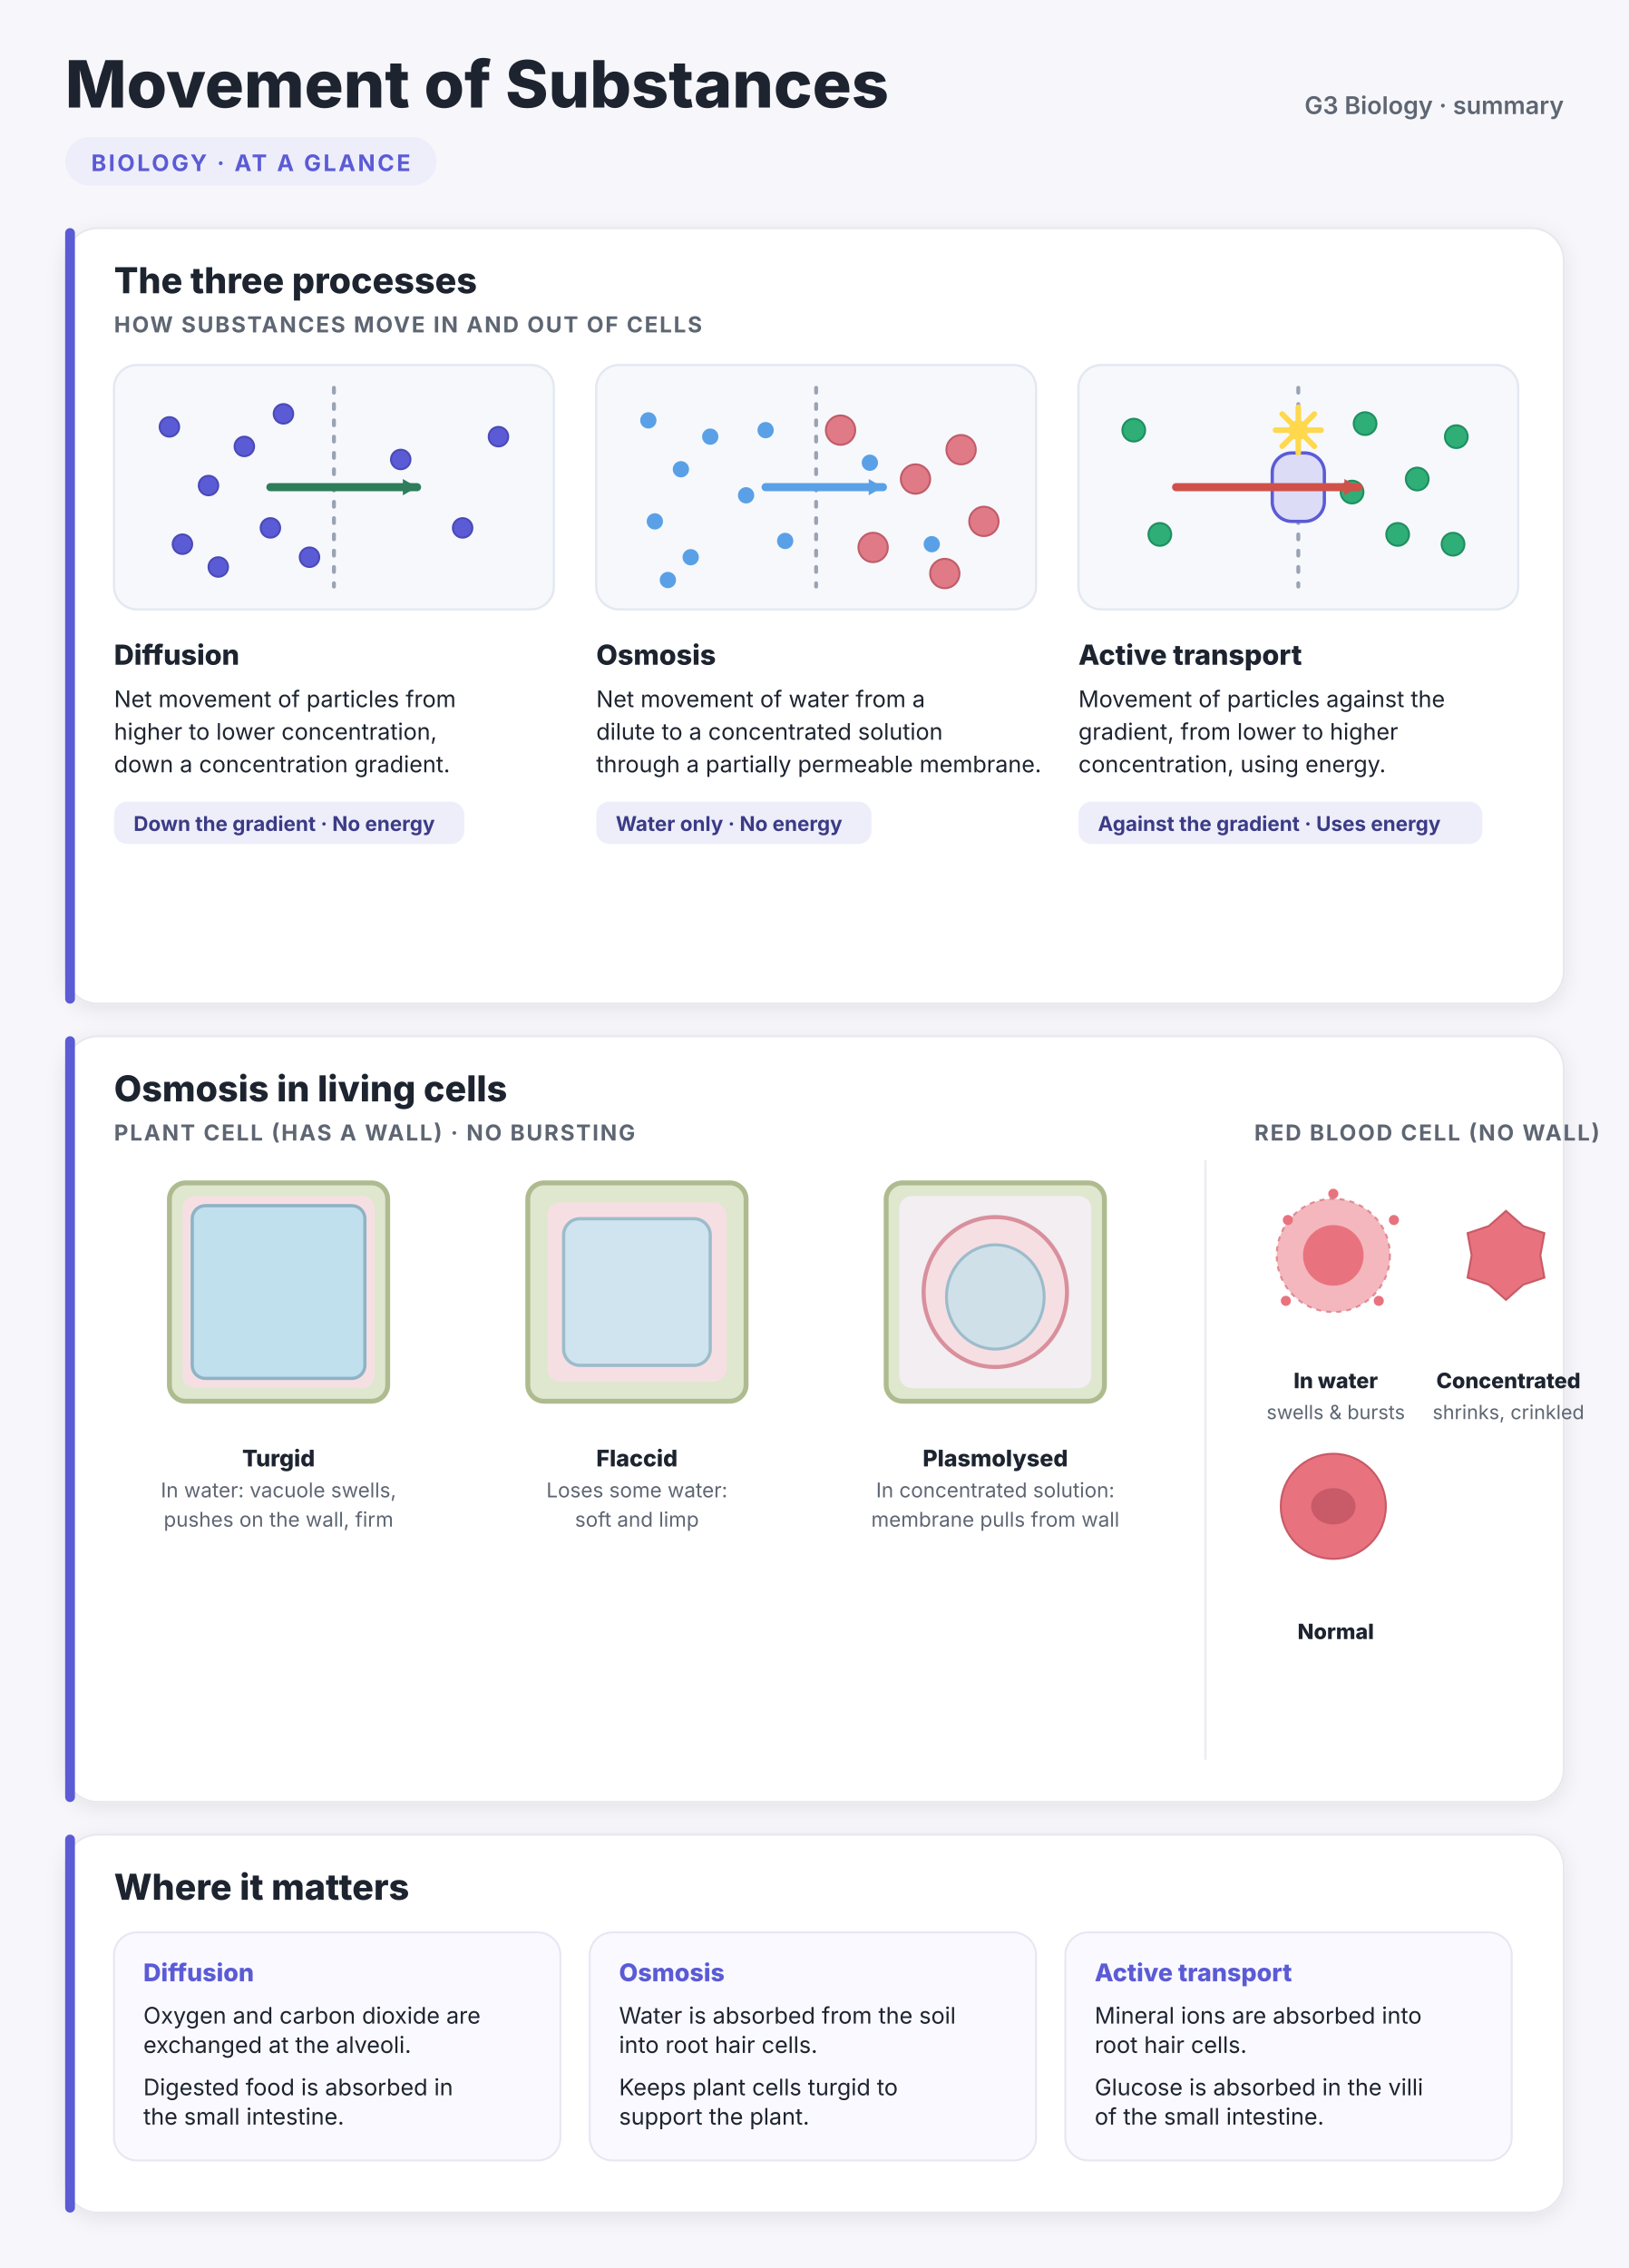
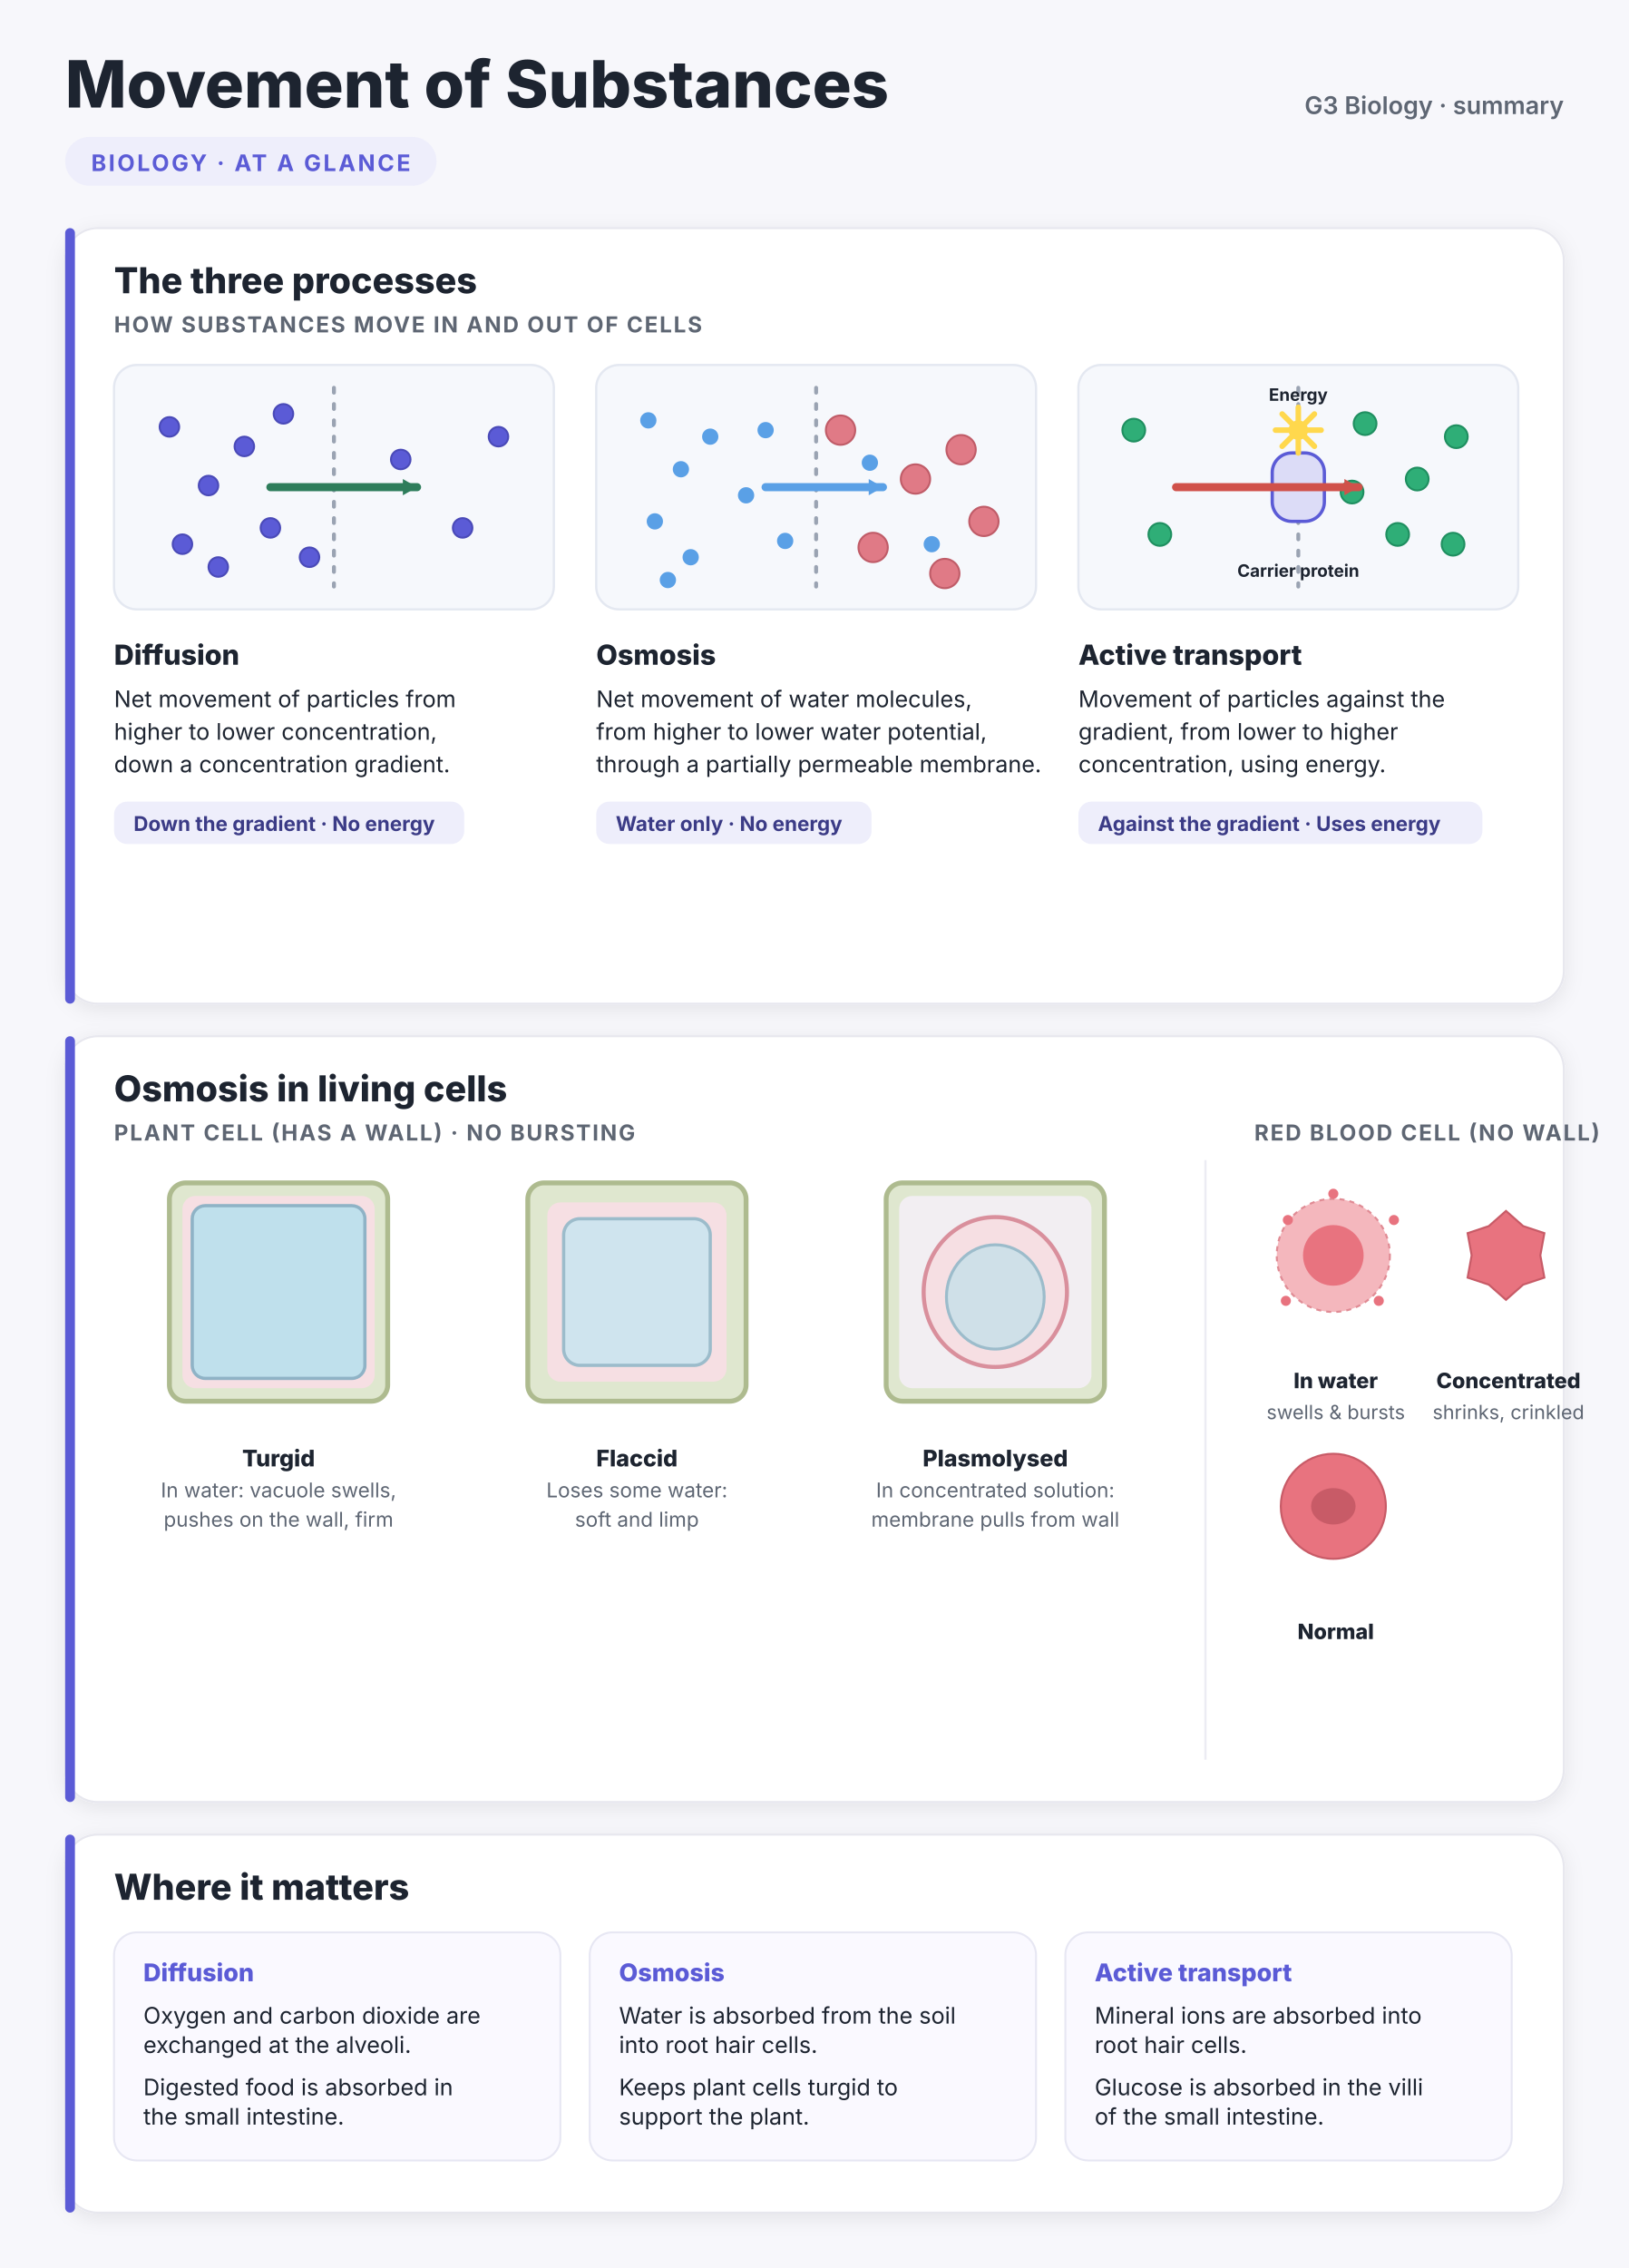
<svg xmlns="http://www.w3.org/2000/svg" viewBox="0 0 1000 1392" font-family="Inter, system-ui, -apple-system, 'Segoe UI', Roboto, sans-serif">
  <defs>
    <filter id="soft" x="-20%" y="-20%" width="140%" height="140%">
      <feDropShadow dx="0" dy="3" stdDeviation="6" flood-color="#1d2430" flood-opacity="0.08" />
    </filter>
    <style>
  .card{fill:#ffffff;stroke:#e7e7ee;stroke-width:1.2;filter:url(#soft)}
  .sect{font-size:22px;font-weight:800;fill:#1d2430}
  .sub{font-size:13.5px;font-weight:700;fill:#5e6673;letter-spacing:1.0px}
  .ink{fill:#1d2430}.ink2{fill:#5e6673}.body{font-size:15px;font-weight:500;fill:#1d2430}
 </style>
  </defs>
  <rect width="1000" height="1392" fill="#f7f7fb" />
  <text x="40" y="66" font-size="40" font-weight="800" fill="#1d2430">Movement of Substances</text>
  <rect x="40" y="84" width="228" height="30" rx="15" fill="#eeeefb" />
  <text x="56" y="105" font-size="14" font-weight="700" fill="#5b5bd6" letter-spacing="1.4">BIOLOGY · AT A GLANCE</text>
  <text x="960" y="70" text-anchor="end" font-size="15" font-weight="600" fill="#5e6673">G3 Biology · summary</text>
  <rect x="40" y="140" width="920" height="476" rx="20" class="card" />
  <rect x="40" y="140" width="6" height="476" rx="3" fill="#5b5bd6" />
  <text x="70" y="180" class="sect">The three processes</text>
  <text x="70" y="204" class="sub">HOW SUBSTANCES MOVE IN AND OUT OF CELLS</text>
  <g transform="translate(70,224)">
    <rect x="0" y="0" width="270" height="150" rx="14" fill="#f6f8fc" stroke="#e4e8f1" stroke-width="1.4" />
    <line x1="135.0" y1="14" x2="135.0" y2="136" stroke="#9aa3b2" stroke-width="2.4" stroke-dasharray="3,7" stroke-linecap="round" />
    <circle cx="34" cy="38" r="6" fill="#5b5bd6" stroke="#4a4ab8" stroke-width="1.2" />
    <circle cx="58" cy="74" r="6" fill="#5b5bd6" stroke="#4a4ab8" stroke-width="1.2" />
    <circle cx="42" cy="110" r="6" fill="#5b5bd6" stroke="#4a4ab8" stroke-width="1.2" />
    <circle cx="80" cy="50" r="6" fill="#5b5bd6" stroke="#4a4ab8" stroke-width="1.2" />
    <circle cx="96" cy="100" r="6" fill="#5b5bd6" stroke="#4a4ab8" stroke-width="1.2" />
    <circle cx="64" cy="124" r="6" fill="#5b5bd6" stroke="#4a4ab8" stroke-width="1.2" />
    <circle cx="104" cy="30" r="6" fill="#5b5bd6" stroke="#4a4ab8" stroke-width="1.2" />
    <circle cx="120" cy="118" r="6" fill="#5b5bd6" stroke="#4a4ab8" stroke-width="1.2" />
    <circle cx="176" cy="58" r="6" fill="#5b5bd6" stroke="#4a4ab8" stroke-width="1.2" />
    <circle cx="214" cy="100" r="6" fill="#5b5bd6" stroke="#4a4ab8" stroke-width="1.2" />
    <circle cx="236" cy="44" r="6" fill="#5b5bd6" stroke="#4a4ab8" stroke-width="1.2" />
    <line x1="96" y1="75.0" x2="186" y2="75.0" stroke="#2e7d5b" stroke-width="5" stroke-linecap="round" />
    <path d="M186.0,75.0 L177.3,80.0 L177.3,70.0 Z" fill="#2e7d5b" />
  </g>
  <g transform="translate(366,224)">
    <rect x="0" y="0" width="270" height="150" rx="14" fill="#f6f8fc" stroke="#e4e8f1" stroke-width="1.4" />
    <line x1="135.0" y1="14" x2="135.0" y2="136" stroke="#9aa3b2" stroke-width="2.4" stroke-dasharray="3,7" stroke-linecap="round" />
    <circle cx="32" cy="34" r="5" fill="#5aa0e6" />
    <circle cx="52" cy="64" r="5" fill="#5aa0e6" />
    <circle cx="36" cy="96" r="5" fill="#5aa0e6" />
    <circle cx="70" cy="44" r="5" fill="#5aa0e6" />
    <circle cx="58" cy="118" r="5" fill="#5aa0e6" />
    <circle cx="92" cy="80" r="5" fill="#5aa0e6" />
    <circle cx="104" cy="40" r="5" fill="#5aa0e6" />
    <circle cx="116" cy="108" r="5" fill="#5aa0e6" />
    <circle cx="44" cy="132" r="5" fill="#5aa0e6" />
    <circle cx="168" cy="60" r="5" fill="#5aa0e6" />
    <circle cx="206" cy="110" r="5" fill="#5aa0e6" />
    <circle cx="150" cy="40" r="9" fill="#e07a86" stroke="#c05c68" stroke-width="1.2" />
    <circle cx="224" cy="52" r="9" fill="#e07a86" stroke="#c05c68" stroke-width="1.2" />
    <circle cx="238" cy="96" r="9" fill="#e07a86" stroke="#c05c68" stroke-width="1.2" />
    <circle cx="196" cy="70" r="9" fill="#e07a86" stroke="#c05c68" stroke-width="1.2" />
    <circle cx="214" cy="128" r="9" fill="#e07a86" stroke="#c05c68" stroke-width="1.2" />
    <circle cx="170" cy="112" r="9" fill="#e07a86" stroke="#c05c68" stroke-width="1.2" />
    <line x1="104" y1="75.0" x2="176" y2="75.0" stroke="#5aa0e6" stroke-width="5" stroke-linecap="round" />
    <path d="M176.0,75.0 L167.3,80.0 L167.3,70.0 Z" fill="#5aa0e6" />
  </g>
  <g transform="translate(662,224)">
    <rect x="0" y="0" width="270" height="150" rx="14" fill="#f6f8fc" stroke="#e4e8f1" stroke-width="1.4" />
    <line x1="135.0" y1="14" x2="135.0" y2="136" stroke="#9aa3b2" stroke-width="2.4" stroke-dasharray="3,7" stroke-linecap="round" />
    <rect x="119.0" y="54" width="32" height="42" rx="12" fill="#dcdcf7" stroke="#5b5bd6" stroke-width="2" />
    <circle cx="34" cy="40" r="7" fill="#2fae77" stroke="#1f8f60" stroke-width="1.2" />
    <circle cx="50" cy="104" r="7" fill="#2fae77" stroke="#1f8f60" stroke-width="1.2" />
    <circle cx="176" cy="36" r="7" fill="#2fae77" stroke="#1f8f60" stroke-width="1.2" />
    <circle cx="208" cy="70" r="7" fill="#2fae77" stroke="#1f8f60" stroke-width="1.2" />
    <circle cx="232" cy="44" r="7" fill="#2fae77" stroke="#1f8f60" stroke-width="1.2" />
    <circle cx="196" cy="104" r="7" fill="#2fae77" stroke="#1f8f60" stroke-width="1.2" />
    <circle cx="230" cy="110" r="7" fill="#2fae77" stroke="#1f8f60" stroke-width="1.2" />
    <circle cx="168" cy="78" r="7" fill="#2fae77" stroke="#1f8f60" stroke-width="1.2" />
    <line x1="60" y1="75.0" x2="172" y2="75.0" stroke="#d0514a" stroke-width="5" stroke-linecap="round" />
    <path d="M172.0,75.0 L163.3,80.0 L163.3,70.0 Z" fill="#d0514a" />
    <circle cx="135.0" cy="40" r="6" fill="#ffd84d" />
    <line x1="135.0" y1="40" x2="149.0" y2="40.0" stroke="#ffd84d" stroke-width="3.4" stroke-linecap="round" />
    <line x1="135.0" y1="40" x2="144.899" y2="49.899" stroke="#ffd84d" stroke-width="3.4" stroke-linecap="round" />
    <line x1="135.0" y1="40" x2="135.0" y2="54.0" stroke="#ffd84d" stroke-width="3.4" stroke-linecap="round" />
    <line x1="135.0" y1="40" x2="125.101" y2="49.899" stroke="#ffd84d" stroke-width="3.4" stroke-linecap="round" />
    <line x1="135.0" y1="40" x2="121.0" y2="40.0" stroke="#ffd84d" stroke-width="3.4" stroke-linecap="round" />
    <line x1="135.0" y1="40" x2="125.101" y2="30.101" stroke="#ffd84d" stroke-width="3.4" stroke-linecap="round" />
    <line x1="135.0" y1="40" x2="135.0" y2="26.0" stroke="#ffd84d" stroke-width="3.4" stroke-linecap="round" />
    <line x1="135.0" y1="40" x2="144.899" y2="30.101" stroke="#ffd84d" stroke-width="3.4" stroke-linecap="round" />
+     <text x="135.0" y="22" text-anchor="middle" font-size="10.5" font-weight="700" fill="#1d2430">Energy</text>
+     <text x="135.0" y="130" text-anchor="middle" font-size="10.5" font-weight="700" fill="#1d2430">Carrier protein</text>
  </g>
  <text x="70" y="408" font-size="17" font-weight="800" fill="#1d2430">Diffusion</text>
  <text x="70" y="434" font-size="14" fill="#1d2430">Net movement of particles from</text>
  <text x="70" y="454" font-size="14" fill="#1d2430">higher to lower concentration,</text>
  <text x="70" y="474" font-size="14" fill="#1d2430">down a concentration gradient.</text>
  <rect x="70" y="492" width="215" height="26" rx="8" fill="#eeeefb" />
  <text x="82" y="510" font-size="12.5" font-weight="700" fill="#3b3b86">Down the gradient · No energy</text>
  <text x="366" y="408" font-size="17" font-weight="800" fill="#1d2430">Osmosis</text>
-   <text x="366" y="434" font-size="14" fill="#1d2430">Net movement of water from a</text>
-   <text x="366" y="454" font-size="14" fill="#1d2430">dilute to a concentrated solution</text>
+   <text x="366" y="434" font-size="14" fill="#1d2430">Net movement of water molecules,</text>
+   <text x="366" y="454" font-size="14" fill="#1d2430">from higher to lower water potential,</text>
  <text x="366" y="474" font-size="14" fill="#1d2430">through a partially permeable membrane.</text>
  <rect x="366" y="492" width="169" height="26" rx="8" fill="#eeeefb" />
  <text x="378" y="510" font-size="12.5" font-weight="700" fill="#3b3b86">Water only · No energy</text>
  <text x="662" y="408" font-size="17" font-weight="800" fill="#1d2430">Active transport</text>
  <text x="662" y="434" font-size="14" fill="#1d2430">Movement of particles against the</text>
  <text x="662" y="454" font-size="14" fill="#1d2430">gradient, from lower to higher</text>
  <text x="662" y="474" font-size="14" fill="#1d2430">concentration, using energy.</text>
  <rect x="662" y="492" width="248" height="26" rx="8" fill="#eeeefb" />
  <text x="674" y="510" font-size="12.5" font-weight="700" fill="#3b3b86">Against the gradient · Uses energy</text>
  <rect x="40" y="636" width="920" height="470" rx="20" class="card" />
  <rect x="40" y="636" width="6" height="470" rx="3" fill="#5b5bd6" />
  <text x="70" y="676" class="sect">Osmosis in living cells</text>
  <text x="70" y="700" class="sub">PLANT CELL (HAS A WALL) · NO BURSTING</text>
  <g transform="translate(96,718)">
    <rect x="8" y="8" width="134" height="134" rx="10" fill="#dfe7cf" stroke="#aebb8f" stroke-width="3" />
    <rect x="16" y="16" width="118" height="118" rx="8" fill="#f6dfe3" />
    <rect x="22" y="22" width="106" height="106" rx="8" fill="#bfe0ec" stroke="#8fb3c6" stroke-width="2" />
  </g>
  <text x="171" y="900" text-anchor="middle" font-size="14" font-weight="800" fill="#1d2430">Turgid</text>
  <text x="171" y="919" text-anchor="middle" font-size="12.5" fill="#5e6673">In water: vacuole swells,</text>
  <text x="171" y="937" text-anchor="middle" font-size="12.5" fill="#5e6673">pushes on the wall, firm</text>
  <g transform="translate(316,718)">
    <rect x="8" y="8" width="134" height="134" rx="10" fill="#dfe7cf" stroke="#aebb8f" stroke-width="3" />
    <rect x="20" y="20" width="110" height="110" rx="8" fill="#f6dfe3" />
    <rect x="30" y="30" width="90" height="90" rx="10" fill="#cfe4ee" stroke="#9cbccb" stroke-width="2" />
  </g>
  <text x="391" y="900" text-anchor="middle" font-size="14" font-weight="800" fill="#1d2430">Flaccid</text>
  <text x="391" y="919" text-anchor="middle" font-size="12.5" fill="#5e6673">Loses some water:</text>
  <text x="391" y="937" text-anchor="middle" font-size="12.5" fill="#5e6673">soft and limp</text>
  <g transform="translate(536,718)">
    <rect x="8" y="8" width="134" height="134" rx="10" fill="#dfe7cf" stroke="#aebb8f" stroke-width="3" />
    <rect x="16" y="16" width="118" height="118" rx="8" fill="#f2eef2" />
    <ellipse cx="75" cy="75" rx="44" ry="46" fill="#f6dfe3" stroke="#d98f9c" stroke-width="2.5" />
    <ellipse cx="75" cy="78" rx="30" ry="32" fill="#cfe0e8" stroke="#9cbccb" stroke-width="1.8" />
  </g>
  <text x="611" y="900" text-anchor="middle" font-size="14" font-weight="800" fill="#1d2430">Plasmolysed</text>
  <text x="611" y="919" text-anchor="middle" font-size="12.5" fill="#5e6673">In concentrated solution:</text>
  <text x="611" y="937" text-anchor="middle" font-size="12.5" fill="#5e6673">membrane pulls from wall</text>
  <line x1="740" y1="712" x2="740" y2="1080" stroke="#ececf3" stroke-width="1.4" />
  <text x="770" y="700" class="sub">RED BLOOD CELL (NO WALL)</text>
  <g transform="translate(772,724)" transform-origin="0 0">
    <g transform="scale(0.62)">
      <circle cx="75" cy="75" r="56" fill="#f4b7bd" stroke="#e08b94" stroke-width="2" stroke-dasharray="5,5" />
      <circle cx="75" cy="75" r="30" fill="#e8737f" />
      <circle cx="135" cy="40" r="5" fill="#e8737f" />
      <circle cx="28" cy="120" r="5" fill="#e8737f" />
      <circle cx="120" cy="120" r="5" fill="#e8737f" />
      <circle cx="30" cy="40" r="5" fill="#e8737f" />
      <circle cx="75" cy="14" r="5" fill="#e8737f" />
    </g>
  </g>
  <text x="820" y="852" text-anchor="middle" font-size="13" font-weight="800" fill="#1d2430">In water</text>
  <text x="820" y="871" text-anchor="middle" font-size="12" fill="#5e6673">swells &amp; bursts</text>
  <g transform="translate(772,878)">
    <g transform="scale(0.62)">
      <ellipse cx="75" cy="75" rx="52" ry="52" fill="#e8737f" stroke="#c85b67" stroke-width="2" />
      <ellipse cx="75" cy="75" rx="22" ry="18" fill="#c85b67" />
    </g>
  </g>
  <text x="820" y="1006" text-anchor="middle" font-size="13" font-weight="800" fill="#1d2430">Normal</text>
  <g transform="translate(878,724)">
    <g transform="scale(0.62)">
      <path d="M109,75 L113,97 L92,104 L75,119 L58,104 L37,97 L41,75 L37,53 L58,46 L75,31 L92,46 L113,53 Z" fill="#e8737f" stroke="#c85b67" stroke-width="2" />
    </g>
  </g>
  <text x="926" y="852" text-anchor="middle" font-size="13" font-weight="800" fill="#1d2430">Concentrated</text>
  <text x="926" y="871" text-anchor="middle" font-size="12" fill="#5e6673">shrinks, crinkled</text>
  <rect x="40" y="1126" width="920" height="232" rx="20" class="card" />
  <rect x="40" y="1126" width="6" height="232" rx="3" fill="#5b5bd6" />
  <text x="70" y="1166" class="sect">Where it matters</text>
  <g transform="translate(70,1186)" font-size="14">
    <rect x="0" y="0" width="274" height="140" rx="14" fill="#faf9ff" stroke="#e7e7f3" stroke-width="1.2" />
    <text x="18" y="30" font-size="15" font-weight="800" fill="#5b5bd6">Diffusion</text>
    <text x="18" y="56" class="ink">Oxygen and carbon dioxide are</text>
    <text x="18" y="74" class="ink">exchanged at the alveoli.</text>
    <text x="18" y="100" class="ink">Digested food is absorbed in</text>
    <text x="18" y="118" class="ink">the small intestine.</text>
    <rect x="292" y="0" width="274" height="140" rx="14" fill="#faf9ff" stroke="#e7e7f3" stroke-width="1.2" />
    <text x="310" y="30" font-size="15" font-weight="800" fill="#5b5bd6">Osmosis</text>
    <text x="310" y="56" class="ink">Water is absorbed from the soil</text>
    <text x="310" y="74" class="ink">into root hair cells.</text>
    <text x="310" y="100" class="ink">Keeps plant cells turgid to</text>
    <text x="310" y="118" class="ink">support the plant.</text>
    <rect x="584" y="0" width="274" height="140" rx="14" fill="#faf9ff" stroke="#e7e7f3" stroke-width="1.2" />
    <text x="602" y="30" font-size="15" font-weight="800" fill="#5b5bd6">Active transport</text>
    <text x="602" y="56" class="ink">Mineral ions are absorbed into</text>
    <text x="602" y="74" class="ink">root hair cells.</text>
    <text x="602" y="100" class="ink">Glucose is absorbed in the villi</text>
    <text x="602" y="118" class="ink">of the small intestine.</text>
  </g>
</svg>
